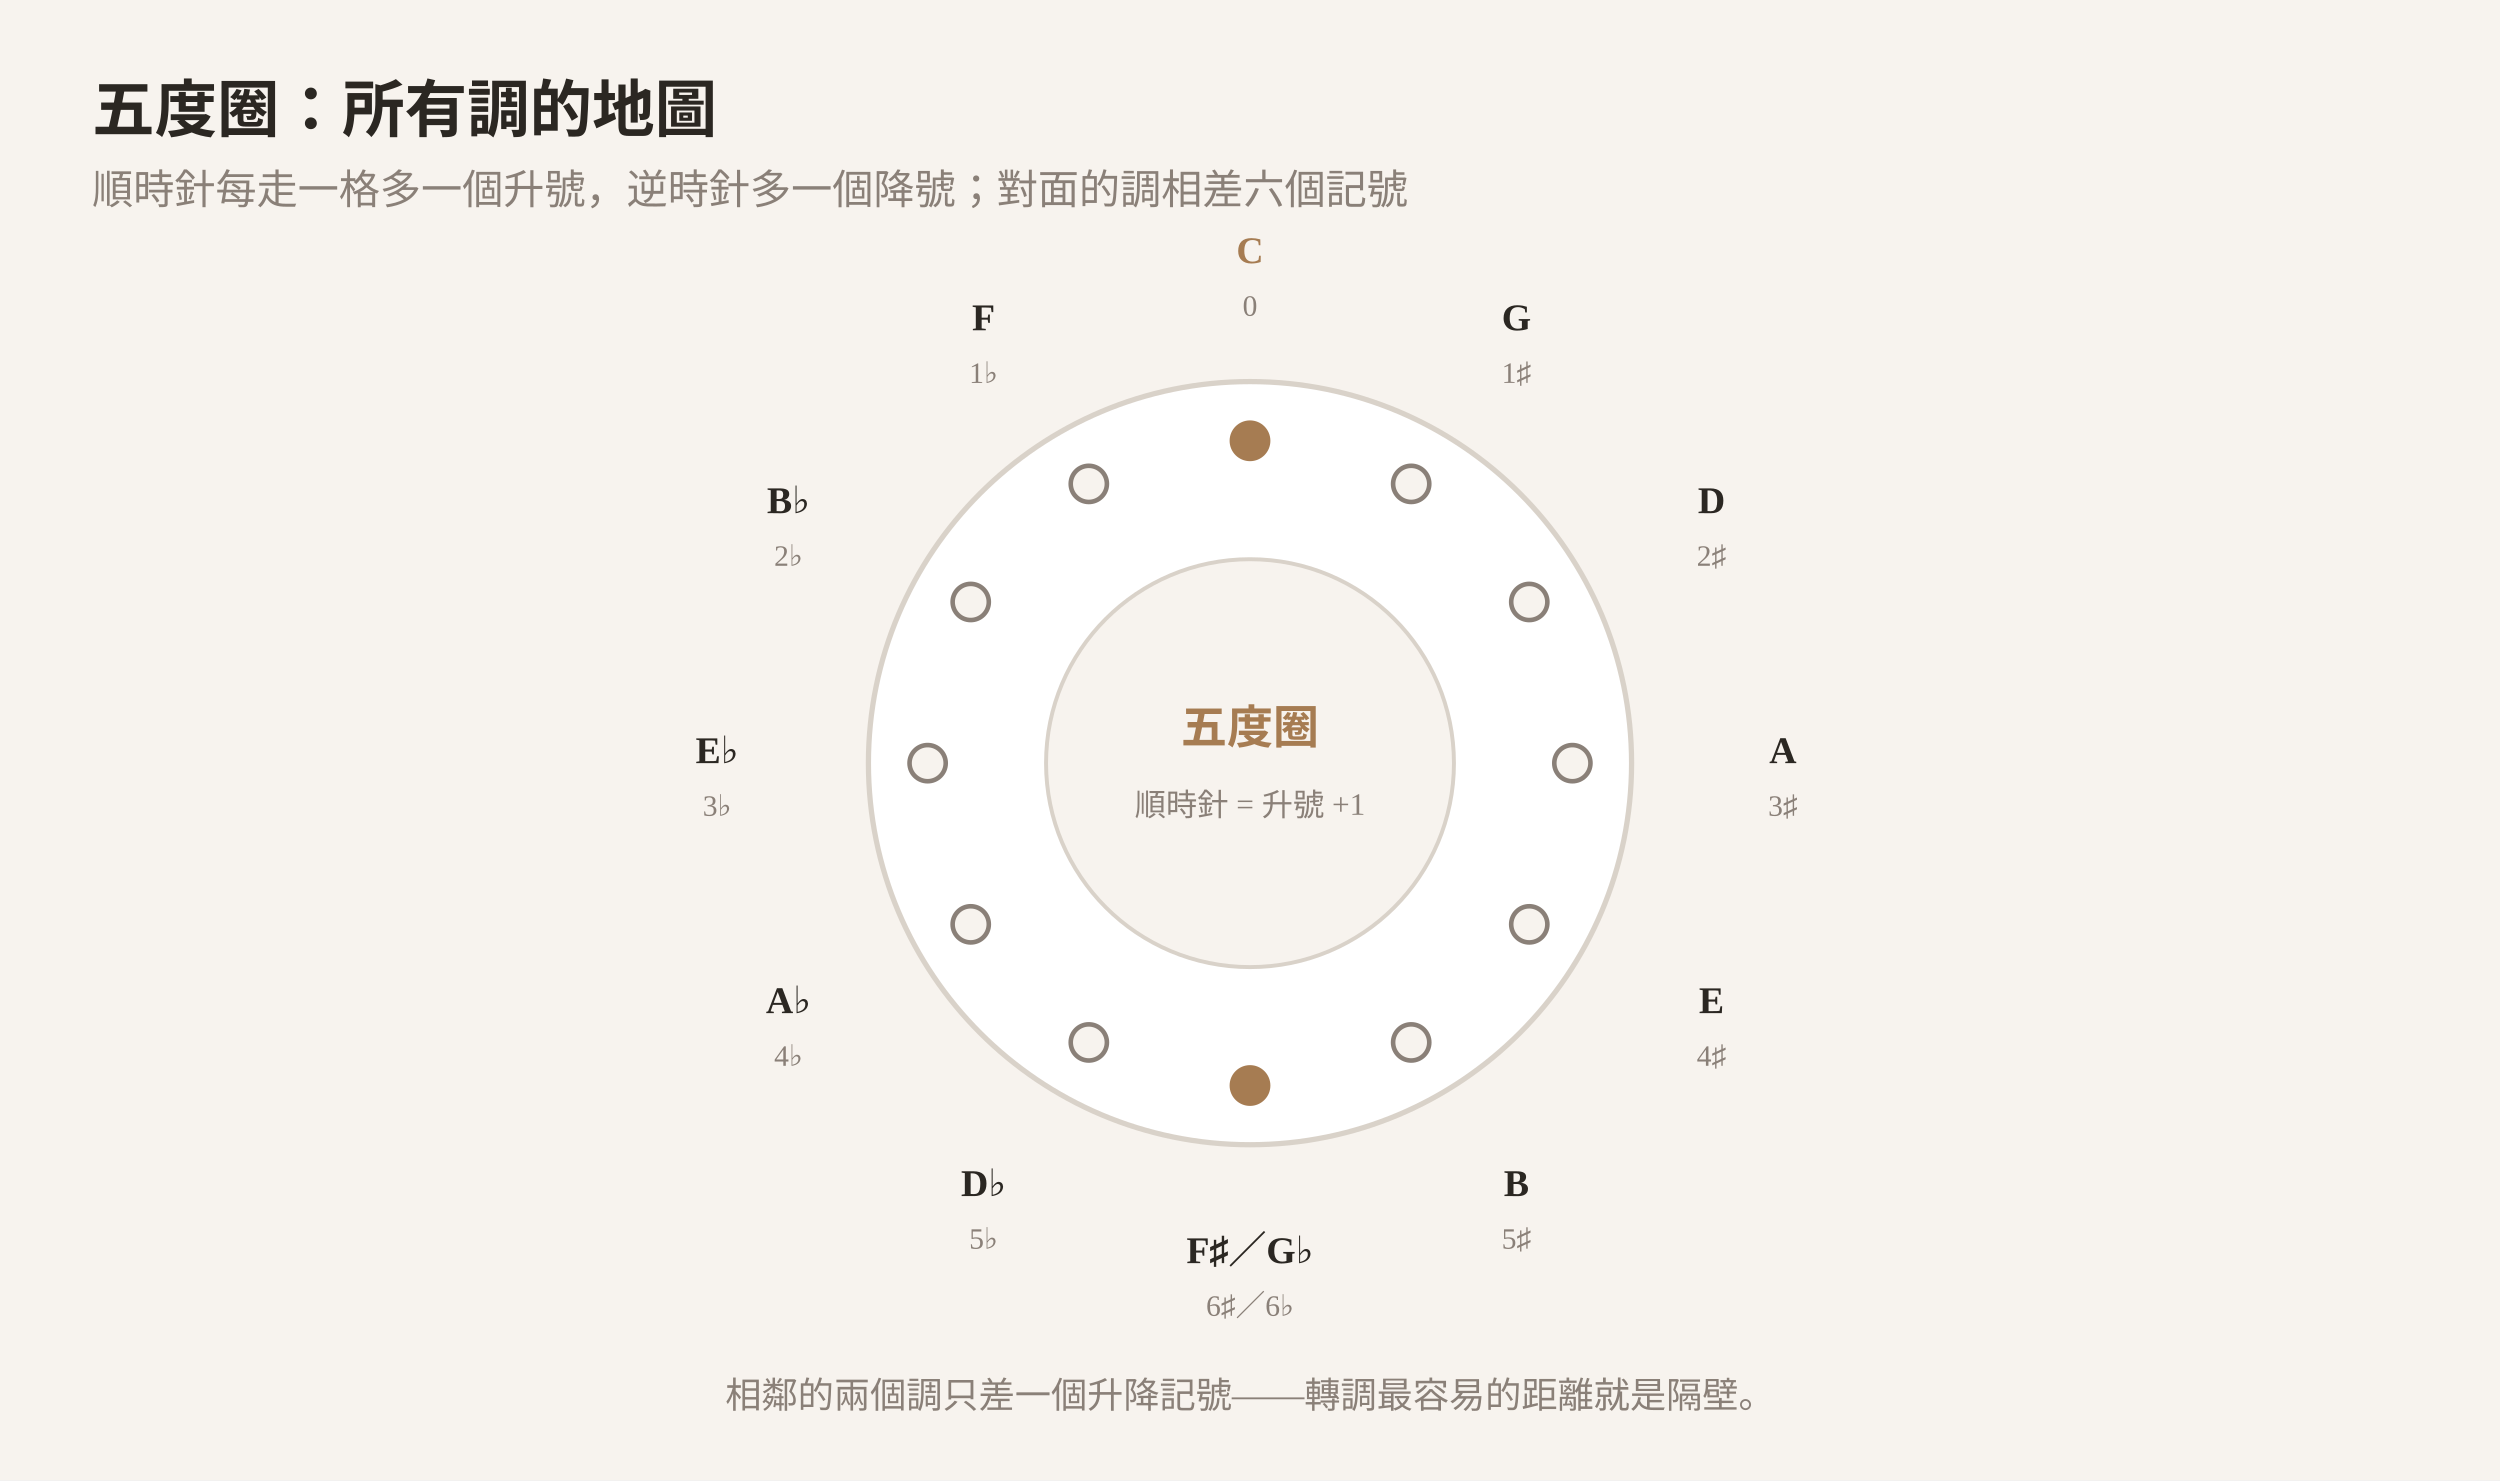
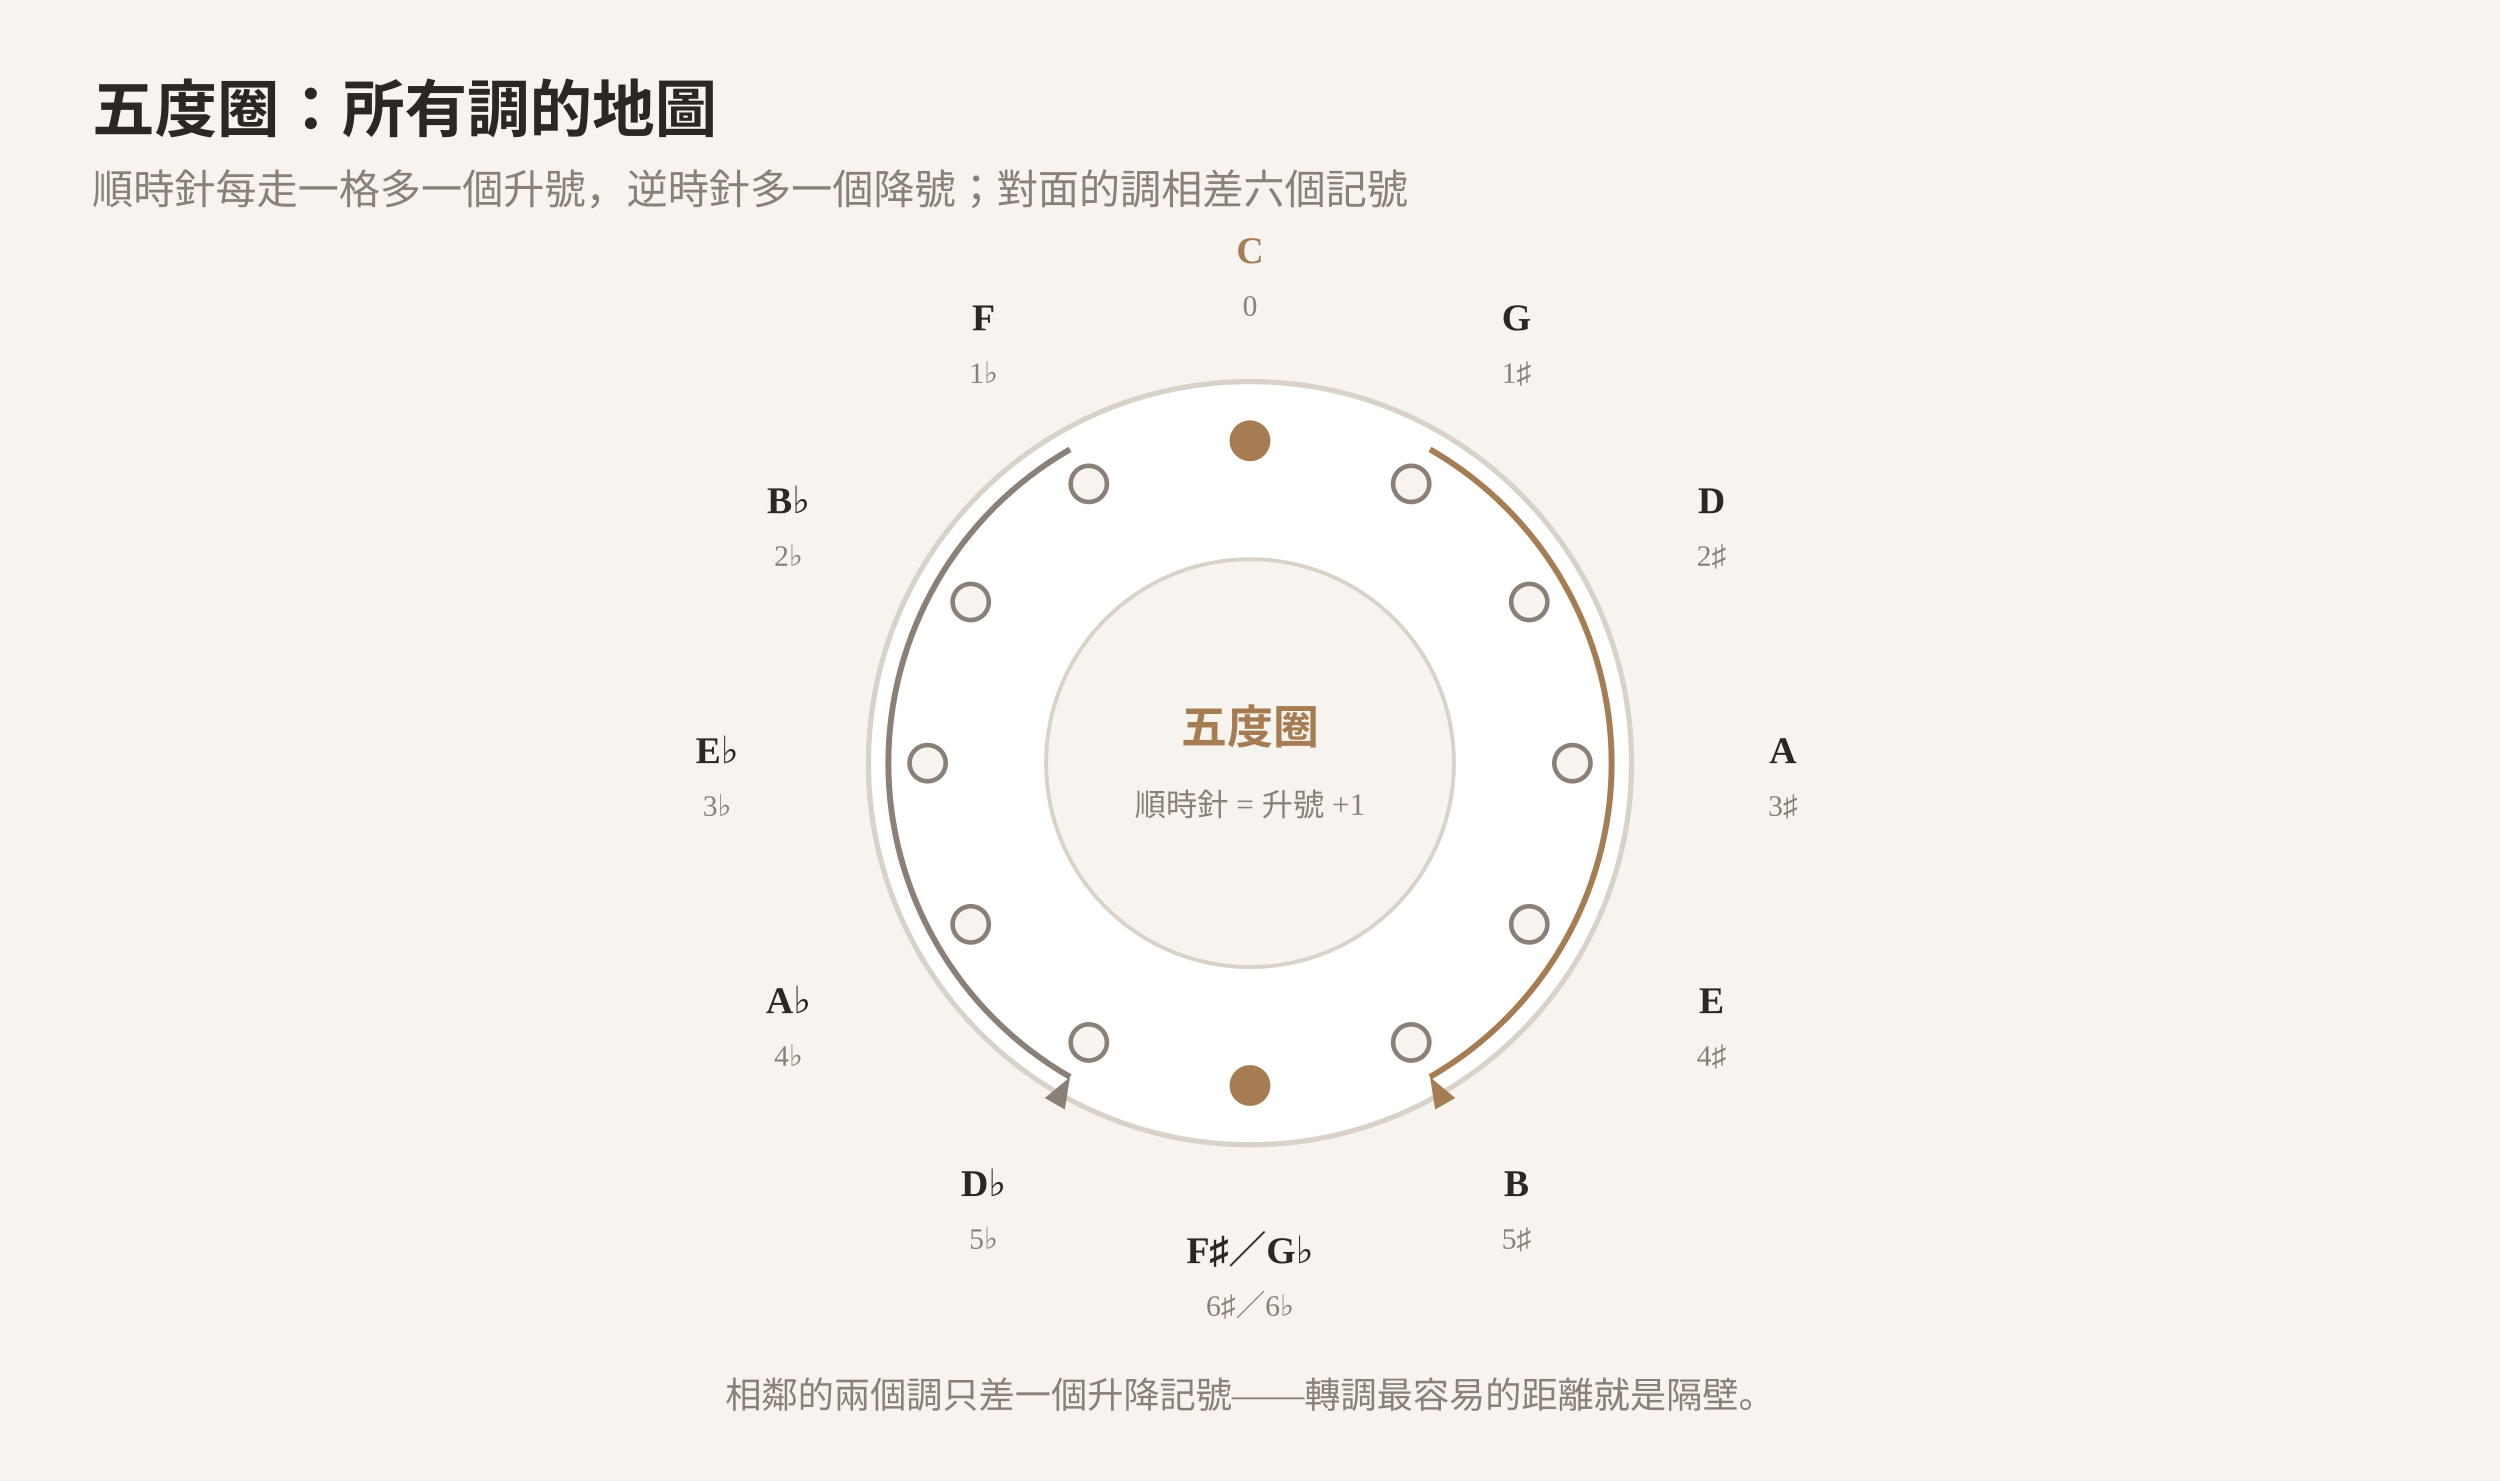
<svg xmlns="http://www.w3.org/2000/svg" viewBox="0 0 760 450" width="100%" role="img" aria-label="五度圈：所有調的地圖">
  <rect width="760" height="450" fill="#f7f3ee" />
  <text x="28.0" y="40.0" font-size="19" text-anchor="start" fill="#2b2722" font-weight="700">五度圈：所有調的地圖</text>
  <text x="28.0" y="62.0" font-size="12.5" text-anchor="start" fill="#8a8078" font-weight="400">順時針每走一格多一個升號，逆時針多一個降號；對面的調相差六個記號</text>
  <circle cx="380.0" cy="232.0" r="116.0" fill="#fff" stroke="#d9d2c9" stroke-width="1.6" />
  <circle cx="380.0" cy="232.0" r="62.0" fill="#f7f3ee" stroke="#d9d2c9" stroke-width="1.2" />
  <text x="380.0" y="226.0" font-size="14" text-anchor="middle" fill="#A67C52" font-weight="700">五度圈</text>
  <text x="380.0" y="248.0" font-size="9.5" text-anchor="middle" fill="#8a8078" font-weight="400">順時針 = 升號 +1</text>
+   <path d="M 434.7 136.6 A 110.0 110.0 0 0 1 434.7 327.4" fill="none" stroke="#A67C52" stroke-width="1.8" />
+   <polygon points="434.7,327.4 436.3,337.3 442.4,333.8" fill="#A67C52" />
+   <path d="M 325.3 136.6 A 110.0 110.0 0 0 0 325.3 327.4" fill="none" stroke="#8a8078" stroke-width="1.8" />
+   <polygon points="325.3,327.4 317.6,333.8 323.7,337.3" fill="#8a8078" />
  <circle cx="380.0" cy="134.0" r="5.5" fill="#A67C52" stroke="#A67C52" stroke-width="1.4" />
  <text x="380.0" y="80.0" font-size="11.5" text-anchor="middle" fill="#A67C52" font-weight="700">C</text>
  <text x="380.0" y="96.0" font-size="9" text-anchor="middle" fill="#8a8078" font-weight="400">0</text>
  <circle cx="429.0" cy="147.1" r="5.5" fill="#f7f3ee" stroke="#8a8078" stroke-width="1.4" />
  <text x="461.0" y="100.4" font-size="11.5" text-anchor="middle" fill="#2b2722" font-weight="700">G</text>
  <text x="461.0" y="116.4" font-size="9" text-anchor="middle" fill="#8a8078" font-weight="400">1♯</text>
  <circle cx="464.9" cy="183.0" r="5.5" fill="#f7f3ee" stroke="#8a8078" stroke-width="1.4" />
  <text x="520.3" y="156.0" font-size="11.5" text-anchor="middle" fill="#2b2722" font-weight="700">D</text>
  <text x="520.3" y="172.0" font-size="9" text-anchor="middle" fill="#8a8078" font-weight="400">2♯</text>
  <circle cx="478.0" cy="232.0" r="5.5" fill="#f7f3ee" stroke="#8a8078" stroke-width="1.4" />
  <text x="542.0" y="232.0" font-size="11.5" text-anchor="middle" fill="#2b2722" font-weight="700">A</text>
  <text x="542.0" y="248.0" font-size="9" text-anchor="middle" fill="#8a8078" font-weight="400">3♯</text>
  <circle cx="464.9" cy="281.0" r="5.5" fill="#f7f3ee" stroke="#8a8078" stroke-width="1.4" />
  <text x="520.3" y="308.0" font-size="11.5" text-anchor="middle" fill="#2b2722" font-weight="700">E</text>
  <text x="520.3" y="324.0" font-size="9" text-anchor="middle" fill="#8a8078" font-weight="400">4♯</text>
  <circle cx="429.0" cy="316.9" r="5.5" fill="#f7f3ee" stroke="#8a8078" stroke-width="1.4" />
  <text x="461.0" y="363.6" font-size="11.5" text-anchor="middle" fill="#2b2722" font-weight="700">B</text>
  <text x="461.0" y="379.6" font-size="9" text-anchor="middle" fill="#8a8078" font-weight="400">5♯</text>
  <circle cx="380.0" cy="330.0" r="5.5" fill="#A67C52" stroke="#A67C52" stroke-width="1.4" />
  <text x="380.0" y="384.0" font-size="11.5" text-anchor="middle" fill="#2b2722" font-weight="700">F♯／G♭</text>
  <text x="380.0" y="400.0" font-size="9" text-anchor="middle" fill="#8a8078" font-weight="400">6♯／6♭</text>
  <circle cx="331.0" cy="316.9" r="5.5" fill="#f7f3ee" stroke="#8a8078" stroke-width="1.4" />
  <text x="299.0" y="363.6" font-size="11.5" text-anchor="middle" fill="#2b2722" font-weight="700">D♭</text>
  <text x="299.0" y="379.6" font-size="9" text-anchor="middle" fill="#8a8078" font-weight="400">5♭</text>
  <circle cx="295.1" cy="281.0" r="5.5" fill="#f7f3ee" stroke="#8a8078" stroke-width="1.4" />
  <text x="239.7" y="308.0" font-size="11.5" text-anchor="middle" fill="#2b2722" font-weight="700">A♭</text>
  <text x="239.7" y="324.0" font-size="9" text-anchor="middle" fill="#8a8078" font-weight="400">4♭</text>
  <circle cx="282.0" cy="232.0" r="5.5" fill="#f7f3ee" stroke="#8a8078" stroke-width="1.4" />
  <text x="218.0" y="232.0" font-size="11.5" text-anchor="middle" fill="#2b2722" font-weight="700">E♭</text>
  <text x="218.0" y="248.0" font-size="9" text-anchor="middle" fill="#8a8078" font-weight="400">3♭</text>
  <circle cx="295.1" cy="183.0" r="5.5" fill="#f7f3ee" stroke="#8a8078" stroke-width="1.4" />
  <text x="239.7" y="156.0" font-size="11.5" text-anchor="middle" fill="#2b2722" font-weight="700">B♭</text>
  <text x="239.7" y="172.0" font-size="9" text-anchor="middle" fill="#8a8078" font-weight="400">2♭</text>
  <circle cx="331.0" cy="147.1" r="5.5" fill="#f7f3ee" stroke="#8a8078" stroke-width="1.4" />
  <text x="299.0" y="100.4" font-size="11.5" text-anchor="middle" fill="#2b2722" font-weight="700">F</text>
  <text x="299.0" y="116.4" font-size="9" text-anchor="middle" fill="#8a8078" font-weight="400">1♭</text>
  <text x="380.0" y="428.0" font-size="11" text-anchor="middle" fill="#8a8078" font-weight="400">相鄰的兩個調只差一個升降記號——轉調最容易的距離就是隔壁。</text>
</svg>
